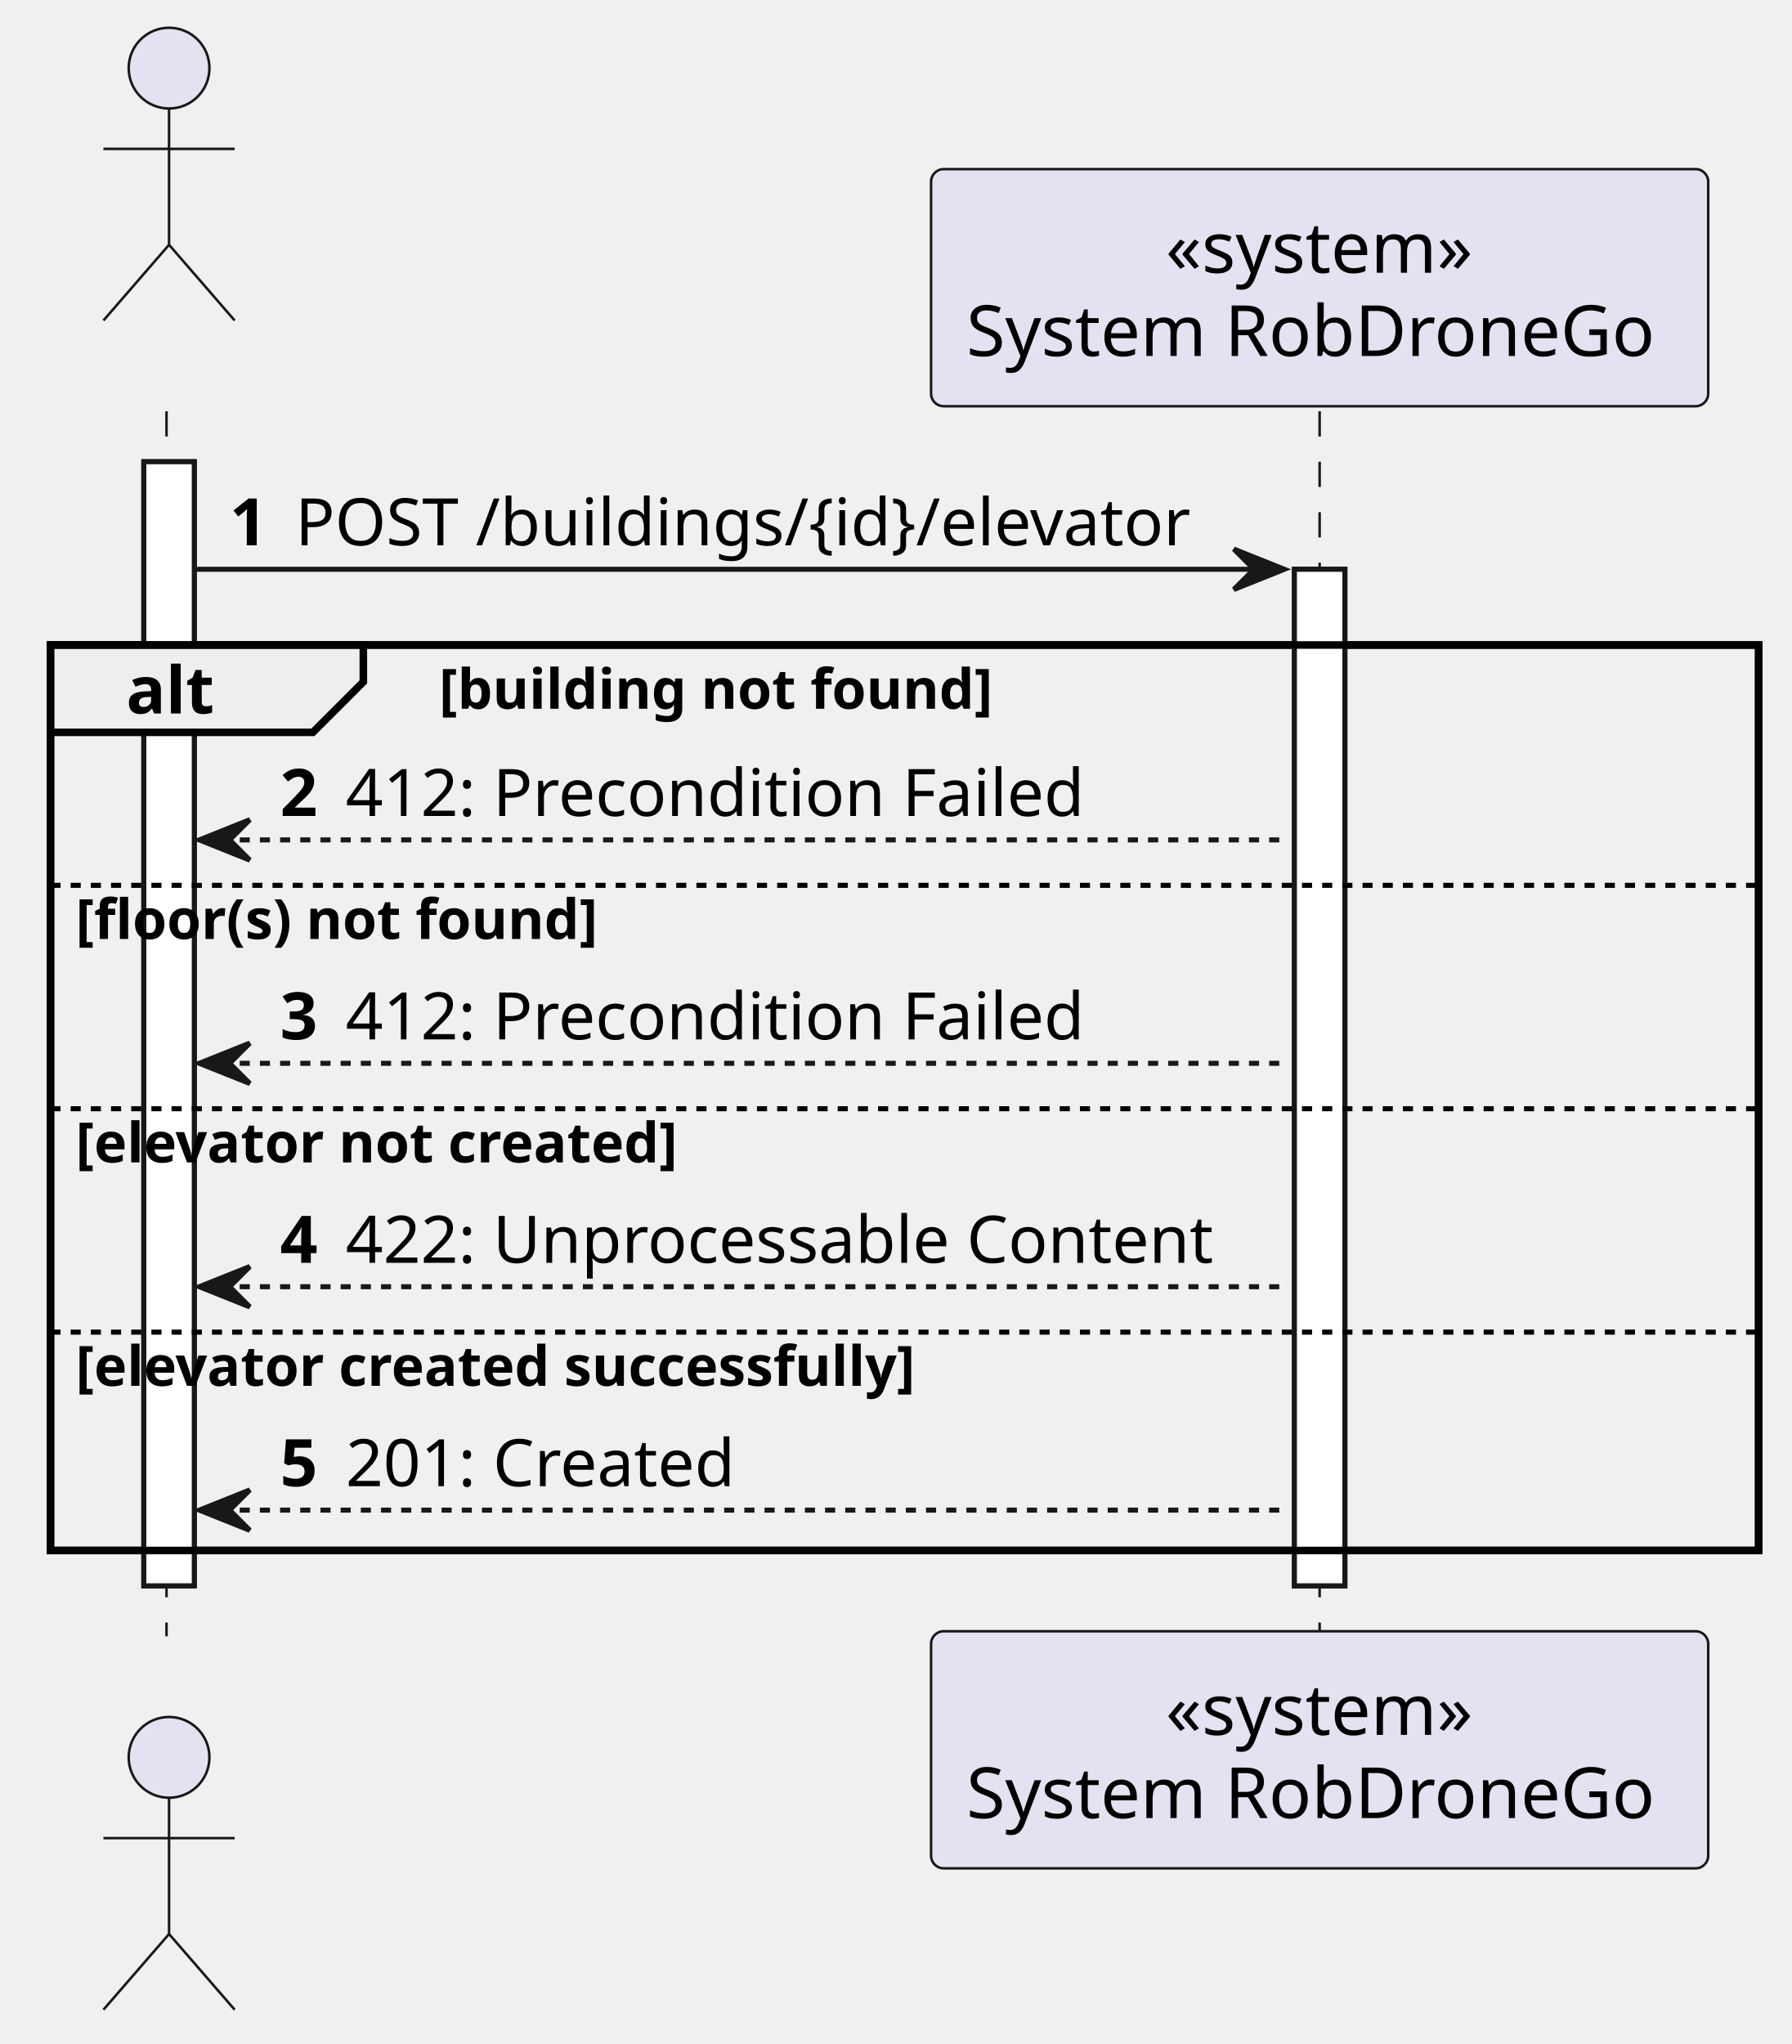
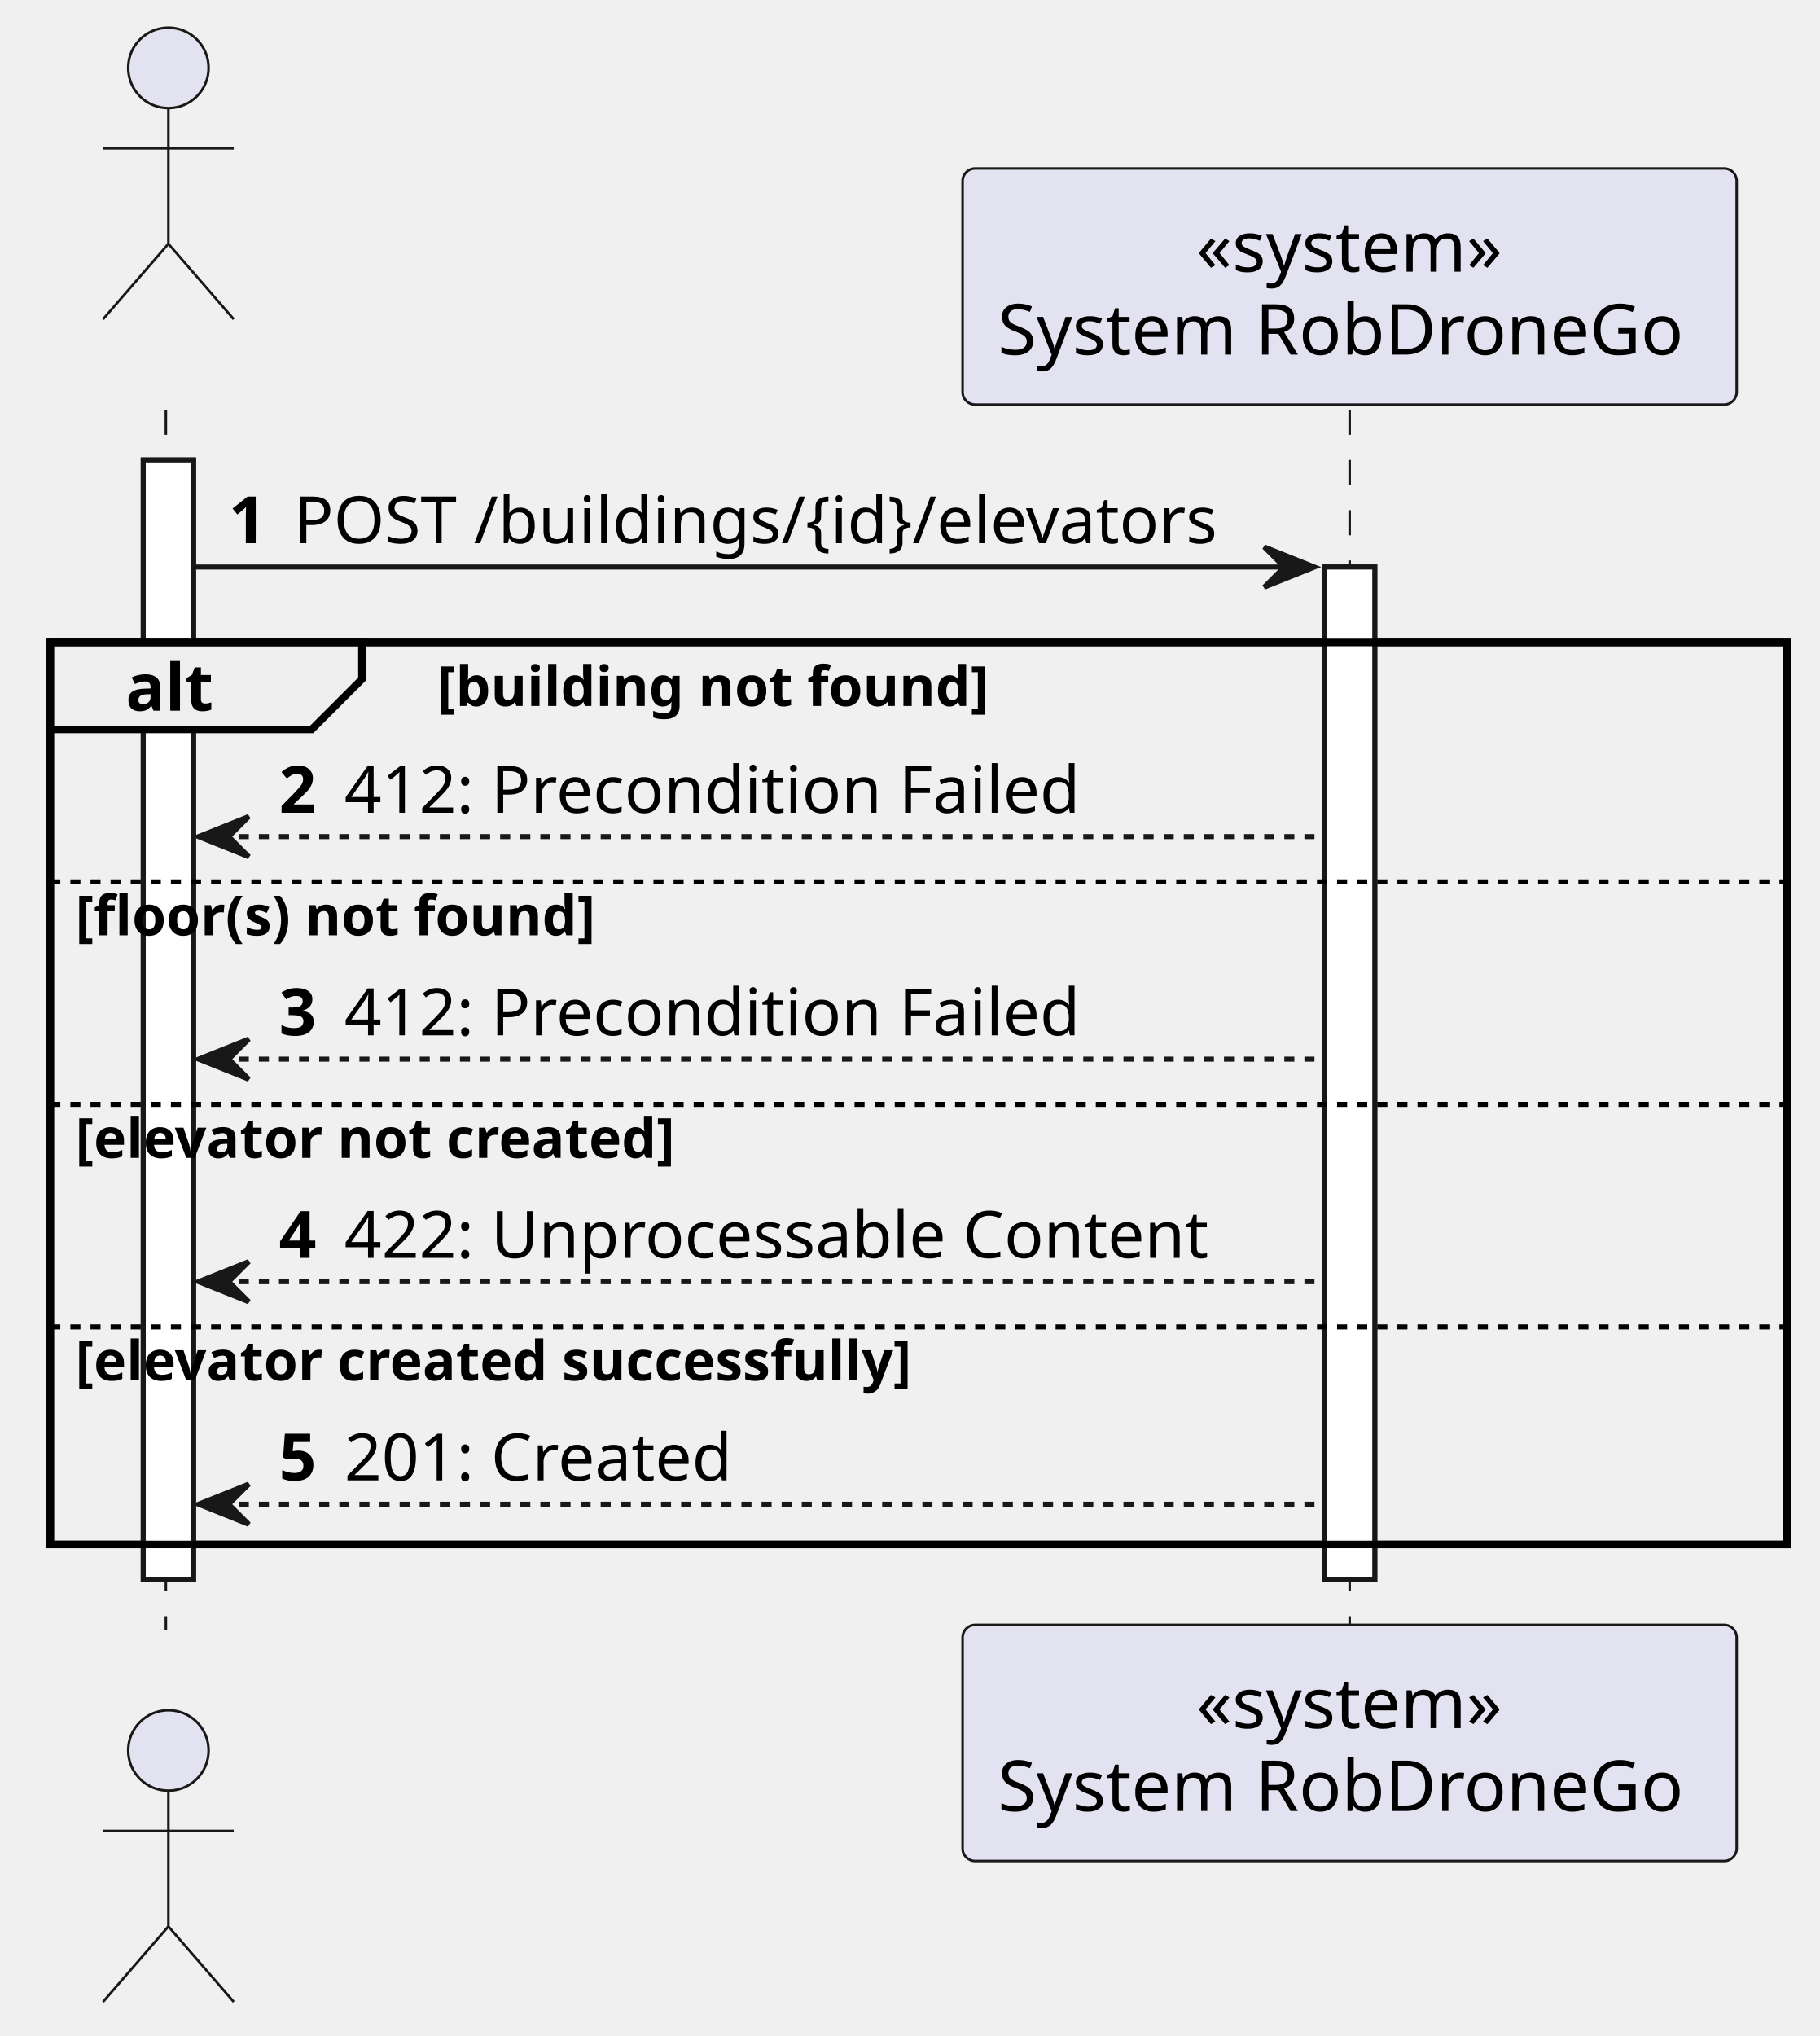
- <svg xmlns="http://www.w3.org/2000/svg" contentStyleType="text/css" height="405px" preserveAspectRatio="none" style="width:355px;height:405px;background:#FFFFFF;" version="1.1" viewBox="0 0 355 405" width="355px" zoomAndPan="magnify">
+ <svg xmlns="http://www.w3.org/2000/svg" contentStyleType="text/css" height="405px" preserveAspectRatio="none" style="width:362px;height:405px;background:#FFFFFF;" version="1.1" viewBox="0 0 362 405" width="362px" zoomAndPan="magnify">
  <defs />
  <g>
    <rect fill="#FFFFFF" height="222.728" style="stroke:#181818;stroke-width:1.0;" width="10" x="28.5" y="91.488" />
-     <rect fill="#FFFFFF" height="201.418" style="stroke:#181818;stroke-width:1.0;" width="10" x="256.5" y="112.799" />
-     <rect fill="none" height="179.418" style="stroke:#000000;stroke-width:1.5;" width="338.5" x="10" y="127.799" />
+     <rect fill="#FFFFFF" height="201.418" style="stroke:#181818;stroke-width:1.0;" width="10" x="263.5" y="112.799" />
+     <rect fill="none" height="179.418" style="stroke:#000000;stroke-width:1.5;" width="345.5" x="10" y="127.799" />
    <line style="stroke:#181818;stroke-width:0.5;stroke-dasharray:5.0,5.0;" x1="33" x2="33" y1="81.488" y2="324.217" />
-     <line style="stroke:#181818;stroke-width:0.5;stroke-dasharray:5.0,5.0;" x1="261.5" x2="261.5" y1="81.488" y2="324.217" />
+     <line style="stroke:#181818;stroke-width:0.5;stroke-dasharray:5.0,5.0;" x1="268.5" x2="268.5" y1="81.488" y2="324.217" />
    <text fill="#000000" font-family="sans-serif" font-size="14" lengthAdjust="spacing" textLength="4" x="28.5" y="78.535"> </text>
    <ellipse cx="33.5" cy="13.5" fill="#E2E2F0" rx="8" ry="8" style="stroke:#181818;stroke-width:0.5;" />
    <path d="M33.5,21.5 L33.5,48.5 M20.5,29.5 L46.5,29.5 M33.5,48.5 L20.5,63.5 M33.5,48.5 L46.5,63.5 " fill="none" style="stroke:#181818;stroke-width:0.5;" />
    <text fill="#000000" font-family="sans-serif" font-size="14" lengthAdjust="spacing" textLength="4" x="28.5" y="336.752"> </text>
    <ellipse cx="33.5" cy="348.205" fill="#E2E2F0" rx="8" ry="8" style="stroke:#181818;stroke-width:0.5;" />
    <path d="M33.5,356.205 L33.5,383.205 M20.5,364.205 L46.5,364.205 M33.5,383.205 L20.5,398.205 M33.5,383.205 L46.5,398.205 " fill="none" style="stroke:#181818;stroke-width:0.5;" />
-     <rect fill="#E2E2F0" height="46.977" rx="2.5" ry="2.5" style="stroke:#181818;stroke-width:0.5;" width="154" x="184.5" y="33.512" />
-     <text fill="#000000" font-family="sans-serif" font-size="14" lengthAdjust="spacing" textLength="61" x="231" y="54.047">«system»</text>
-     <text fill="#000000" font-family="sans-serif" font-size="14" lengthAdjust="spacing" textLength="140" x="191.5" y="70.535">System RobDroneGo</text>
-     <rect fill="#E2E2F0" height="46.977" rx="2.5" ry="2.5" style="stroke:#181818;stroke-width:0.5;" width="154" x="184.5" y="323.217" />
-     <text fill="#000000" font-family="sans-serif" font-size="14" lengthAdjust="spacing" textLength="61" x="231" y="343.752">«system»</text>
-     <text fill="#000000" font-family="sans-serif" font-size="14" lengthAdjust="spacing" textLength="140" x="191.5" y="360.24">System RobDroneGo</text>
+     <rect fill="#E2E2F0" height="46.977" rx="2.5" ry="2.5" style="stroke:#181818;stroke-width:0.5;" width="154" x="191.5" y="33.512" />
+     <text fill="#000000" font-family="sans-serif" font-size="14" lengthAdjust="spacing" textLength="61" x="238" y="54.047">«system»</text>
+     <text fill="#000000" font-family="sans-serif" font-size="14" lengthAdjust="spacing" textLength="140" x="198.5" y="70.535">System RobDroneGo</text>
+     <rect fill="#E2E2F0" height="46.977" rx="2.5" ry="2.5" style="stroke:#181818;stroke-width:0.5;" width="154" x="191.5" y="323.217" />
+     <text fill="#000000" font-family="sans-serif" font-size="14" lengthAdjust="spacing" textLength="61" x="238" y="343.752">«system»</text>
+     <text fill="#000000" font-family="sans-serif" font-size="14" lengthAdjust="spacing" textLength="140" x="198.5" y="360.24">System RobDroneGo</text>
    <rect fill="#FFFFFF" height="222.728" style="stroke:#181818;stroke-width:1.0;" width="10" x="28.5" y="91.488" />
-     <rect fill="#FFFFFF" height="201.418" style="stroke:#181818;stroke-width:1.0;" width="10" x="256.5" y="112.799" />
-     <polygon fill="#181818" points="244.5,108.799,254.5,112.799,244.5,116.799,248.5,112.799" style="stroke:#181818;stroke-width:1.0;" />
-     <line style="stroke:#181818;stroke-width:1.0;" x1="38.5" x2="250.5" y1="112.799" y2="112.799" />
+     <rect fill="#FFFFFF" height="201.418" style="stroke:#181818;stroke-width:1.0;" width="10" x="263.5" y="112.799" />
+     <polygon fill="#181818" points="251.5,108.799,261.5,112.799,251.5,116.799,255.5,112.799" style="stroke:#181818;stroke-width:1.0;" />
+     <line style="stroke:#181818;stroke-width:1.0;" x1="38.5" x2="257.5" y1="112.799" y2="112.799" />
    <text fill="#000000" font-family="sans-serif" font-size="13" font-weight="bold" lengthAdjust="spacing" textLength="9" x="45.5" y="108.057">1</text>
-     <text fill="#000000" font-family="sans-serif" font-size="13" lengthAdjust="spacing" textLength="186" x="58.5" y="108.057">POST /buildings/{id}/elevator</text>
+     <text fill="#000000" font-family="sans-serif" font-size="13" lengthAdjust="spacing" textLength="193" x="58.5" y="108.057">POST /buildings/{id}/elevators</text>
    <path d="M10,127.799 L72,127.799 L72,135.109 L62,145.109 L10,145.109 L10,127.799 " fill="#EEEEEE" style="stroke:#000000;stroke-width:1.5;" />
-     <rect fill="none" height="179.418" style="stroke:#000000;stroke-width:1.5;" width="338.5" x="10" y="127.799" />
+     <rect fill="none" height="179.418" style="stroke:#000000;stroke-width:1.5;" width="345.5" x="10" y="127.799" />
    <text fill="#000000" font-family="sans-serif" font-size="13" font-weight="bold" lengthAdjust="spacing" textLength="17" x="25" y="141.367">alt</text>
    <text fill="#000000" font-family="sans-serif" font-size="11" font-weight="bold" lengthAdjust="spacing" textLength="114" x="87" y="140.434">[building not found]</text>
    <polygon fill="#181818" points="49.5,162.42,39.5,166.42,49.5,170.42,45.5,166.42" style="stroke:#181818;stroke-width:1.0;" />
-     <line style="stroke:#181818;stroke-width:1.0;stroke-dasharray:2.0,2.0;" x1="43.5" x2="255.5" y1="166.42" y2="166.42" />
+     <line style="stroke:#181818;stroke-width:1.0;stroke-dasharray:2.0,2.0;" x1="43.5" x2="262.5" y1="166.42" y2="166.42" />
    <text fill="#000000" font-family="sans-serif" font-size="13" font-weight="bold" lengthAdjust="spacing" textLength="9" x="55.5" y="161.678">2</text>
    <text fill="#000000" font-family="sans-serif" font-size="13" lengthAdjust="spacing" textLength="152" x="68.5" y="161.678">412: Precondition Failed</text>
-     <line style="stroke:#000000;stroke-width:1.0;stroke-dasharray:2.0,2.0;" x1="10" x2="348.5" y1="175.42" y2="175.42" />
+     <line style="stroke:#000000;stroke-width:1.0;stroke-dasharray:2.0,2.0;" x1="10" x2="355.5" y1="175.42" y2="175.42" />
    <text fill="#000000" font-family="sans-serif" font-size="11" font-weight="bold" lengthAdjust="spacing" textLength="109" x="15" y="186.055">[floor(s) not found]</text>
    <polygon fill="#181818" points="49.5,206.685,39.5,210.685,49.5,214.685,45.5,210.685" style="stroke:#181818;stroke-width:1.0;" />
-     <line style="stroke:#181818;stroke-width:1.0;stroke-dasharray:2.0,2.0;" x1="43.5" x2="255.5" y1="210.685" y2="210.685" />
+     <line style="stroke:#181818;stroke-width:1.0;stroke-dasharray:2.0,2.0;" x1="43.5" x2="262.5" y1="210.685" y2="210.685" />
    <text fill="#000000" font-family="sans-serif" font-size="13" font-weight="bold" lengthAdjust="spacing" textLength="9" x="55.5" y="205.943">3</text>
    <text fill="#000000" font-family="sans-serif" font-size="13" lengthAdjust="spacing" textLength="152" x="68.5" y="205.943">412: Precondition Failed</text>
-     <line style="stroke:#000000;stroke-width:1.0;stroke-dasharray:2.0,2.0;" x1="10" x2="348.5" y1="219.685" y2="219.685" />
+     <line style="stroke:#000000;stroke-width:1.0;stroke-dasharray:2.0,2.0;" x1="10" x2="355.5" y1="219.685" y2="219.685" />
    <text fill="#000000" font-family="sans-serif" font-size="11" font-weight="bold" lengthAdjust="spacing" textLength="119" x="15" y="230.32">[elevator not created]</text>
    <polygon fill="#181818" points="49.5,250.951,39.5,254.951,49.5,258.951,45.5,254.951" style="stroke:#181818;stroke-width:1.0;" />
-     <line style="stroke:#181818;stroke-width:1.0;stroke-dasharray:2.0,2.0;" x1="43.5" x2="255.5" y1="254.951" y2="254.951" />
+     <line style="stroke:#181818;stroke-width:1.0;stroke-dasharray:2.0,2.0;" x1="43.5" x2="262.5" y1="254.951" y2="254.951" />
    <text fill="#000000" font-family="sans-serif" font-size="13" font-weight="bold" lengthAdjust="spacing" textLength="9" x="55.5" y="250.209">4</text>
    <text fill="#000000" font-family="sans-serif" font-size="13" lengthAdjust="spacing" textLength="178" x="68.5" y="250.209">422: Unprocessable Content</text>
-     <line style="stroke:#000000;stroke-width:1.0;stroke-dasharray:2.0,2.0;" x1="10" x2="348.5" y1="263.951" y2="263.951" />
+     <line style="stroke:#000000;stroke-width:1.0;stroke-dasharray:2.0,2.0;" x1="10" x2="355.5" y1="263.951" y2="263.951" />
    <text fill="#000000" font-family="sans-serif" font-size="11" font-weight="bold" lengthAdjust="spacing" textLength="170" x="15" y="274.586">[elevator created successfully]</text>
    <polygon fill="#181818" points="49.5,295.217,39.5,299.217,49.5,303.217,45.5,299.217" style="stroke:#181818;stroke-width:1.0;" />
-     <line style="stroke:#181818;stroke-width:1.0;stroke-dasharray:2.0,2.0;" x1="43.5" x2="255.5" y1="299.217" y2="299.217" />
+     <line style="stroke:#181818;stroke-width:1.0;stroke-dasharray:2.0,2.0;" x1="43.5" x2="262.5" y1="299.217" y2="299.217" />
    <text fill="#000000" font-family="sans-serif" font-size="13" font-weight="bold" lengthAdjust="spacing" textLength="9" x="55.5" y="294.475">5</text>
    <text fill="#000000" font-family="sans-serif" font-size="13" lengthAdjust="spacing" textLength="80" x="68.5" y="294.475">201: Created</text>
  </g>
</svg>
